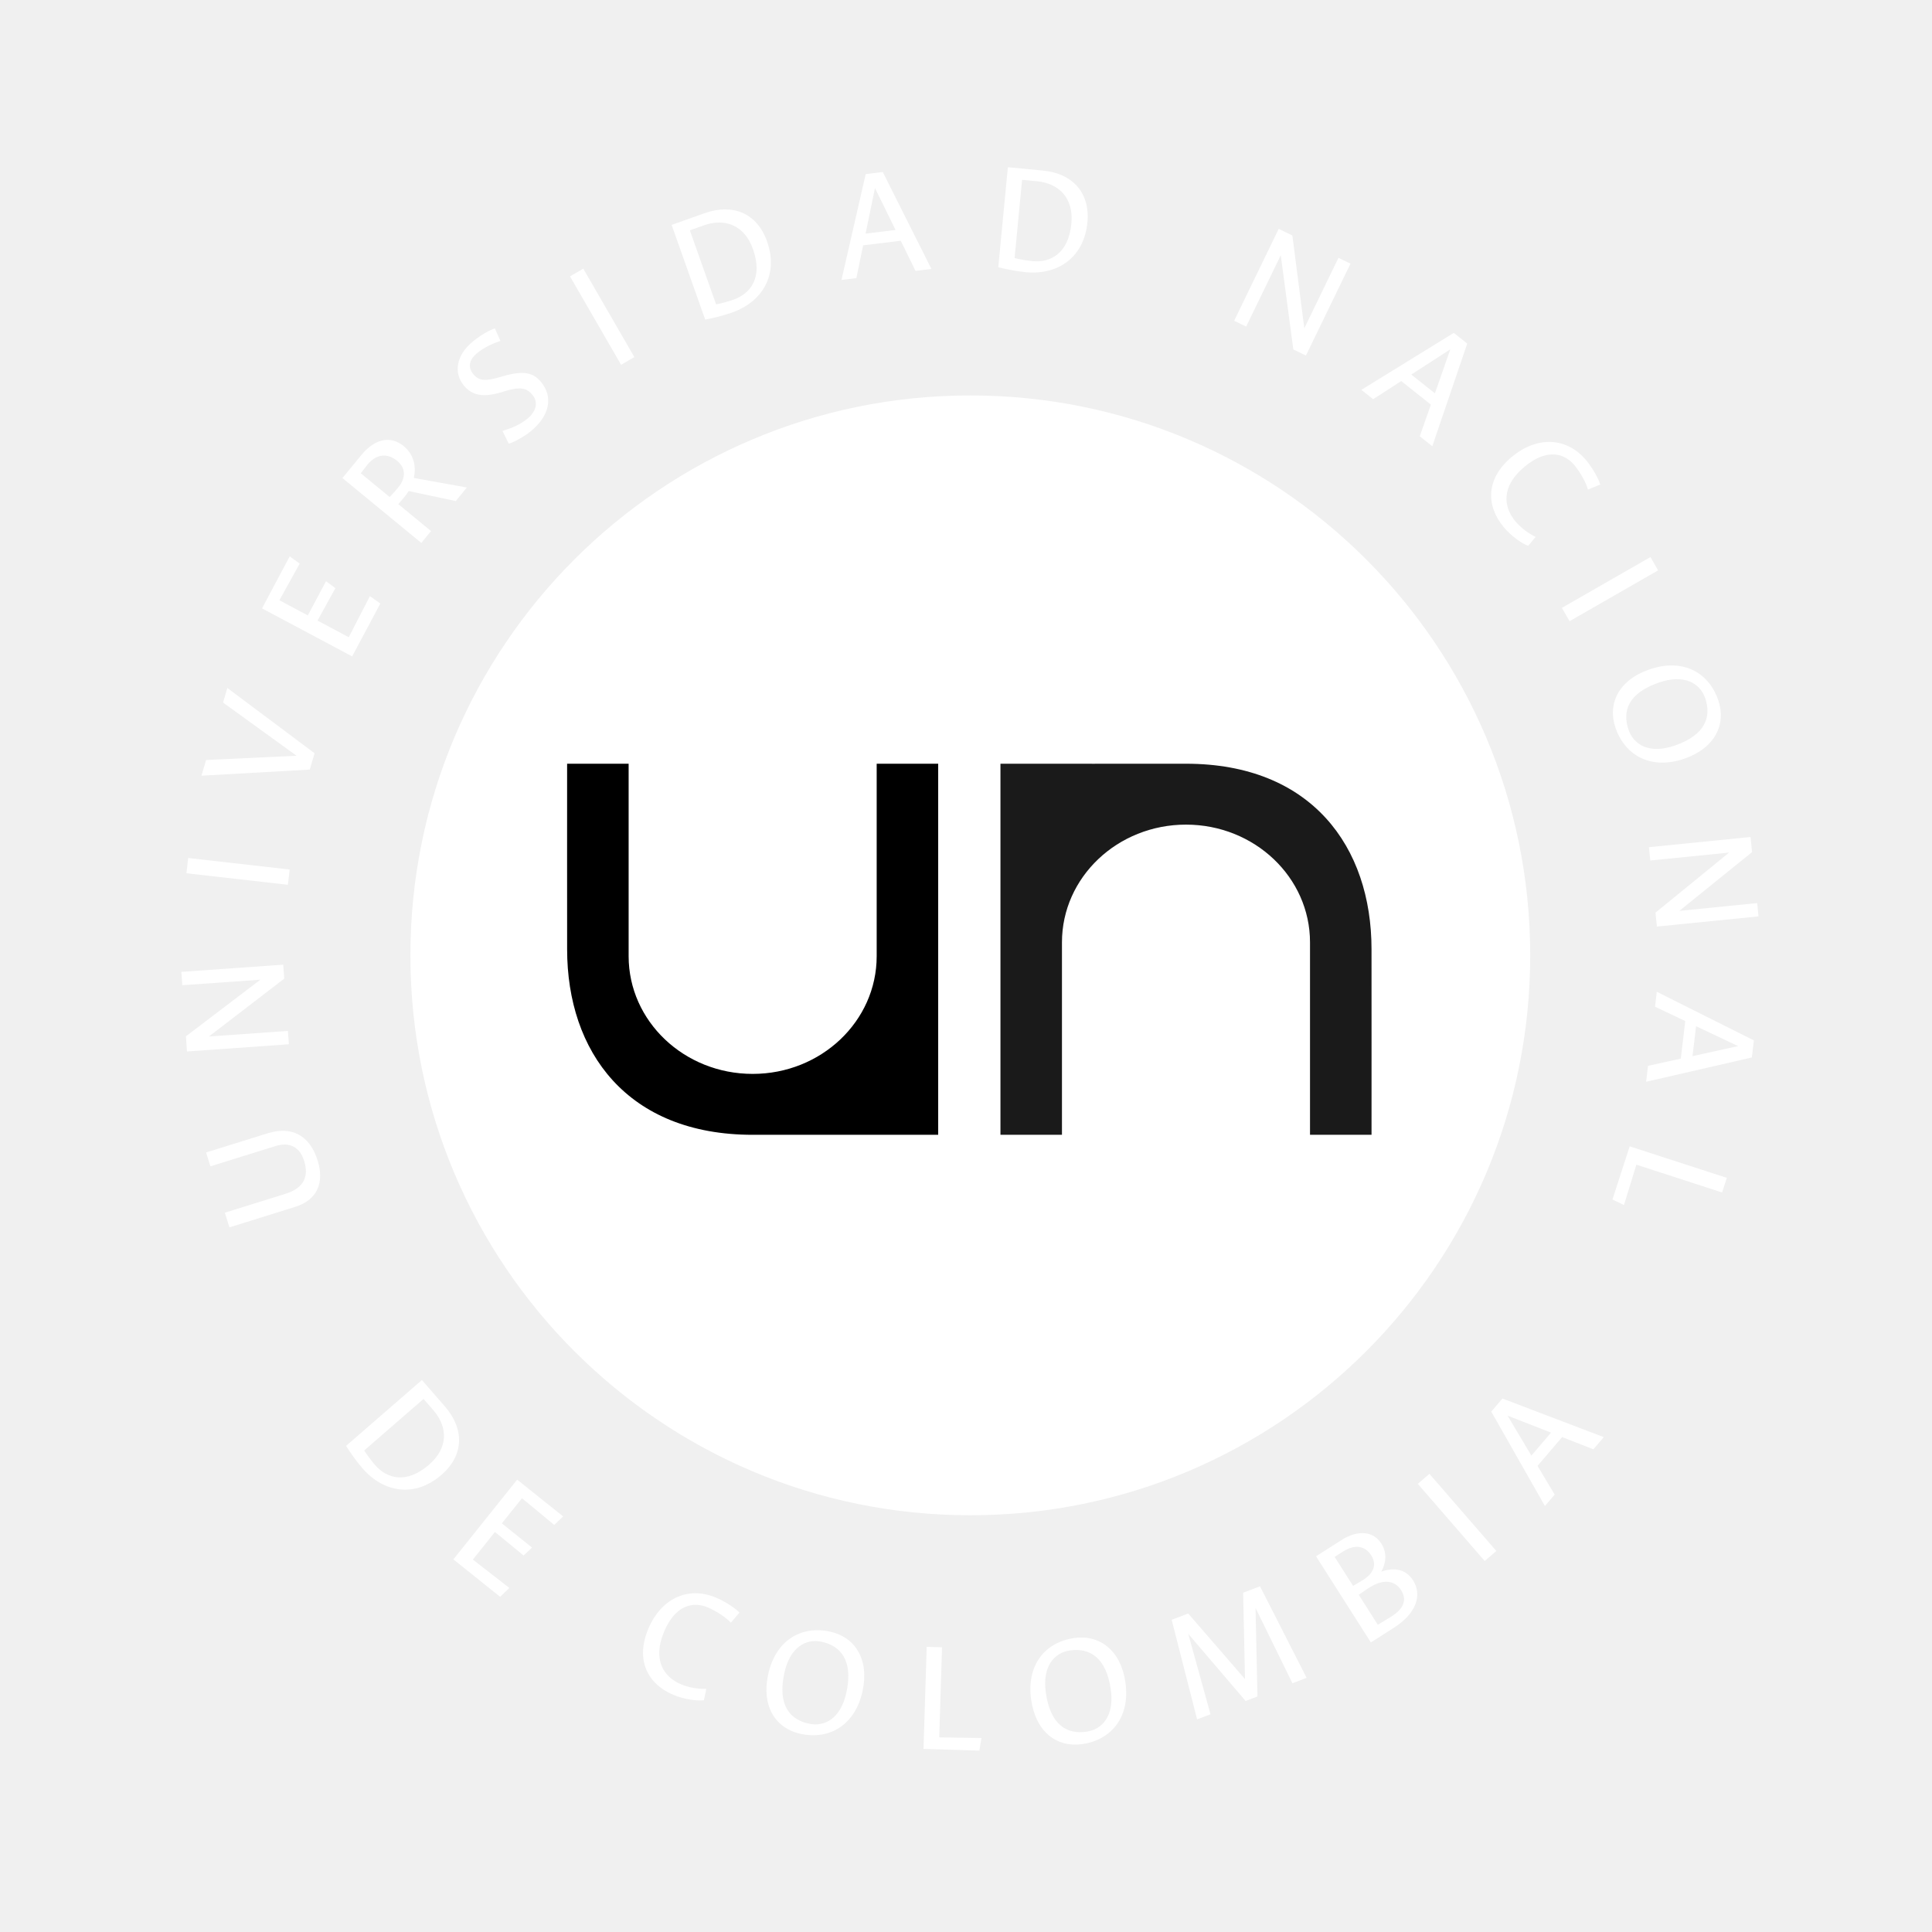
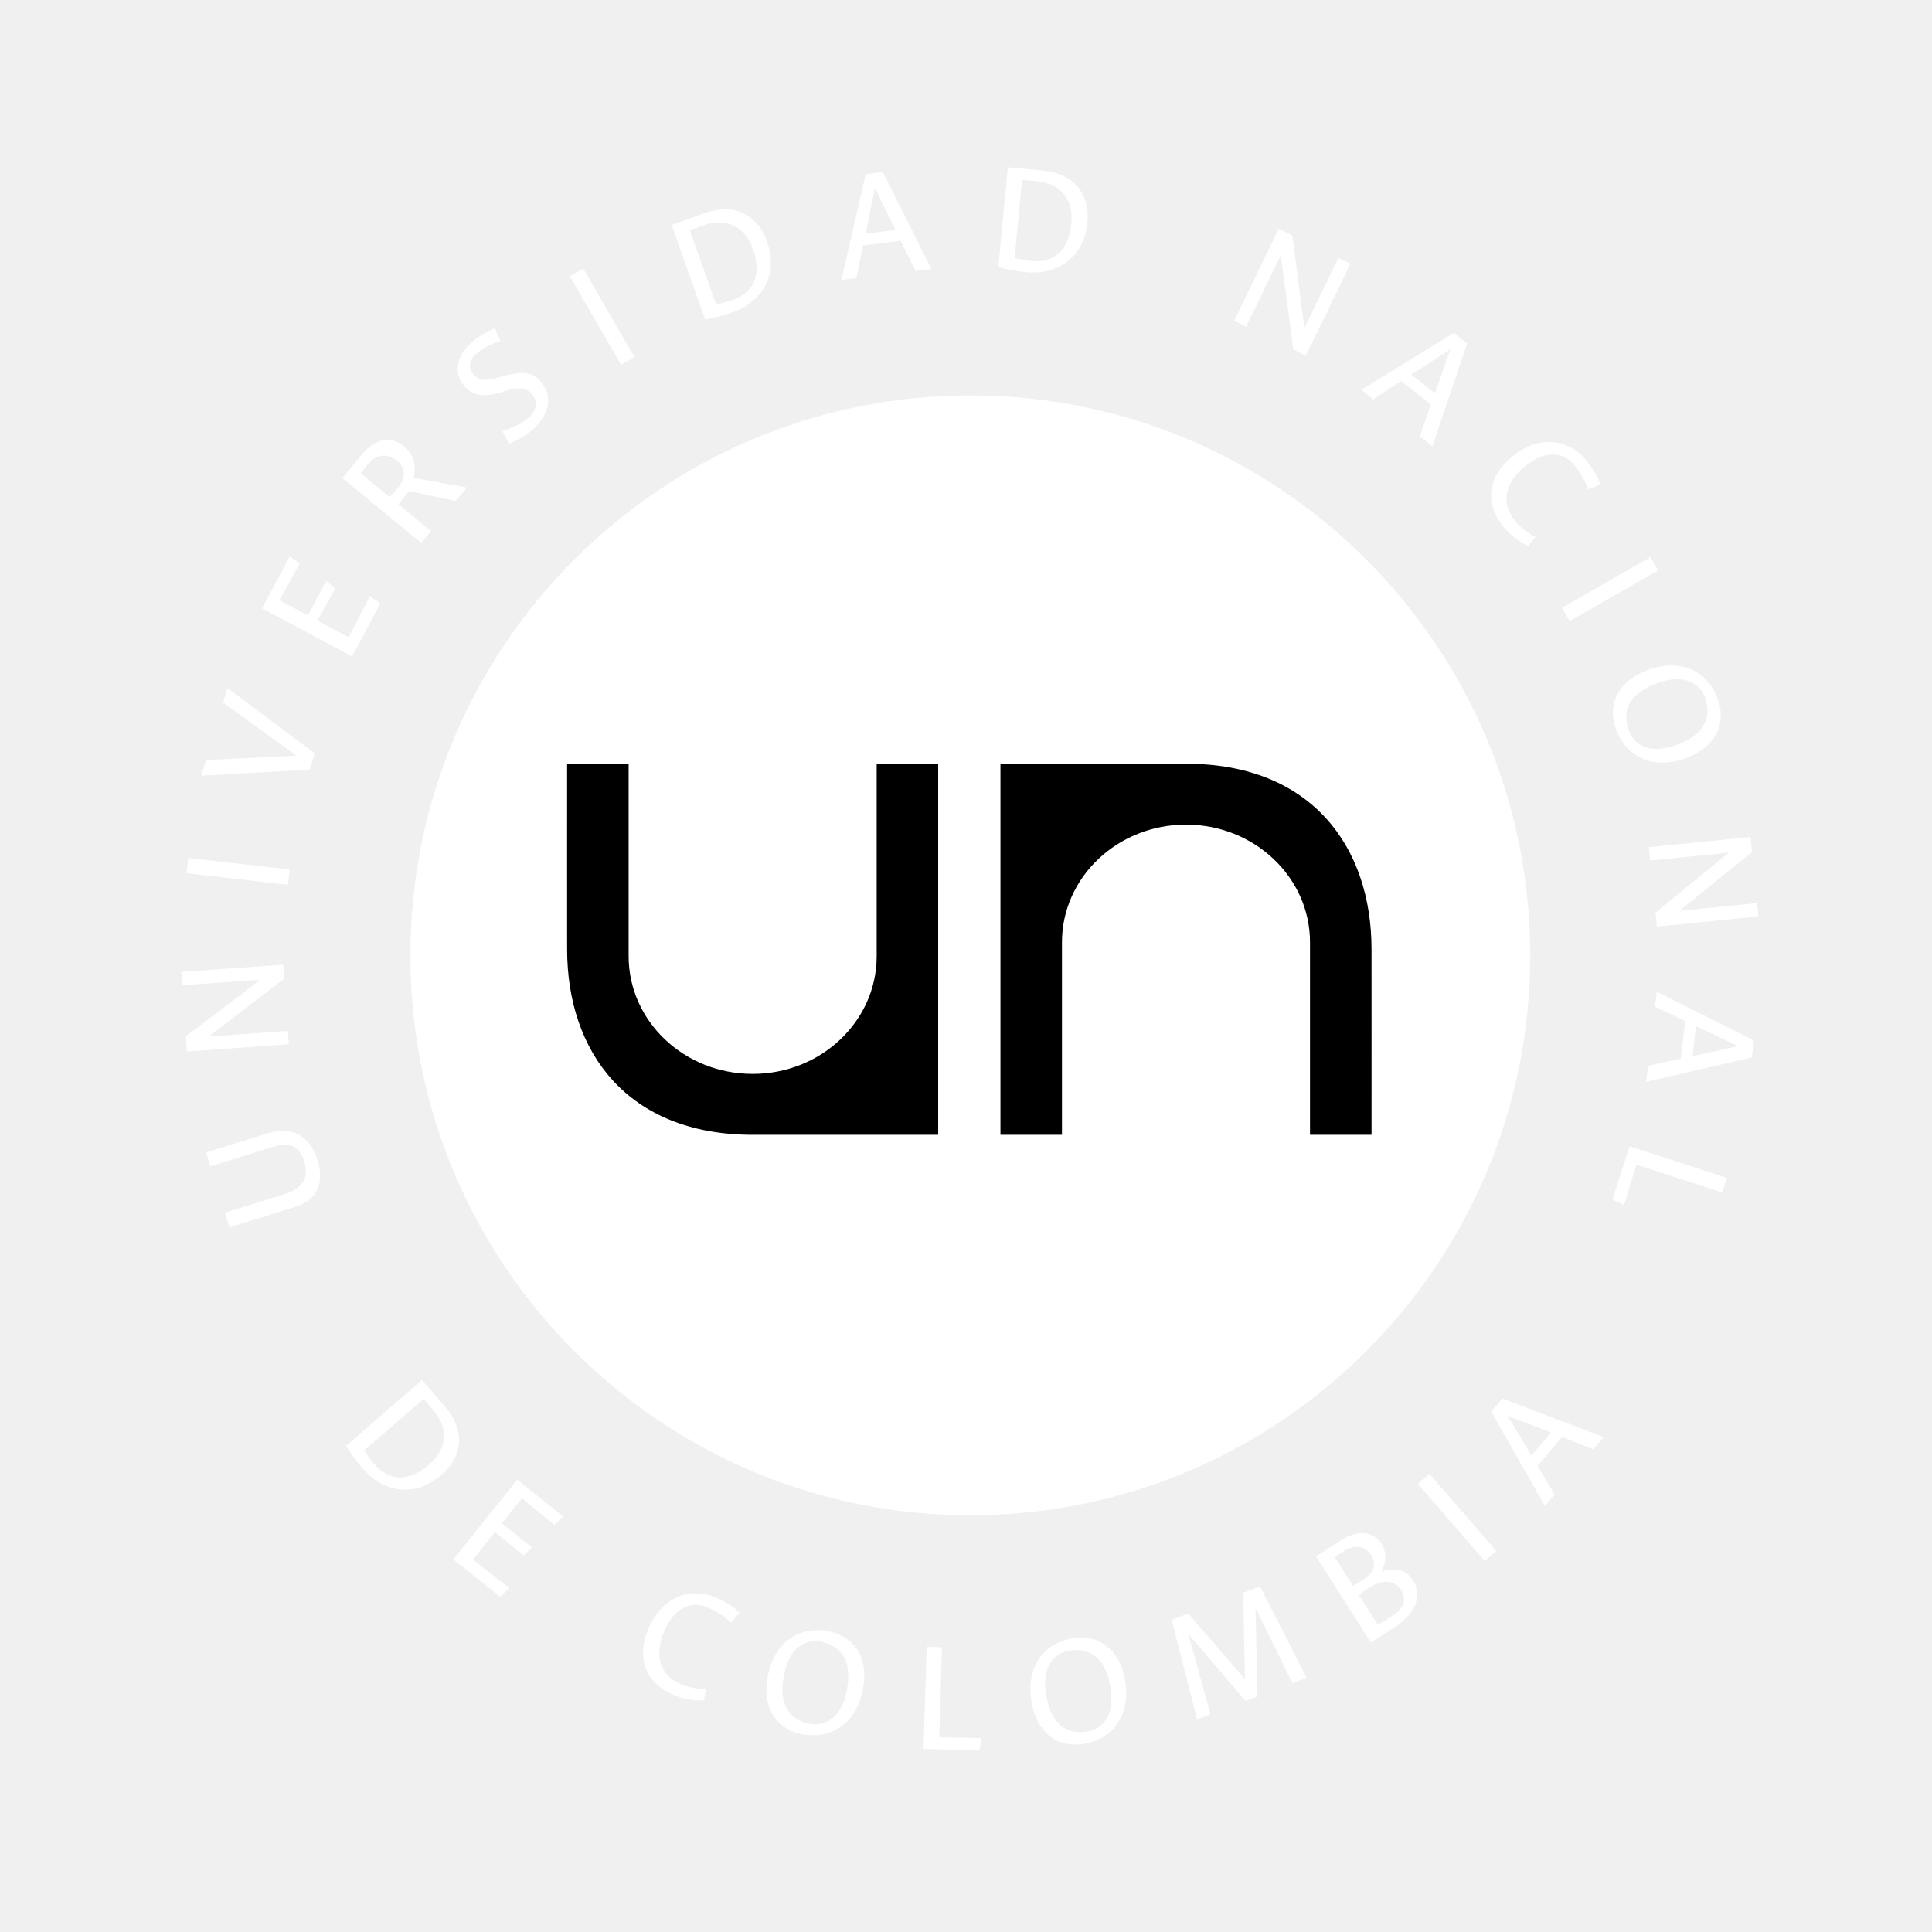
<svg xmlns="http://www.w3.org/2000/svg" width="245" height="245" viewBox="0 0 245 245" id="svg2" version="1.1">
  <defs id="defs4" />
  <g id="layer1" transform="translate(0,-807.3621)">
    <circle r="0" cy="468.577" cx="270.329" id="ellipse4193" style="opacity:0.582;fill:#ff0000;fill-opacity:1;stroke:none;stroke-width:0.5;stroke-linecap:square;stroke-miterlimit:4;stroke-dasharray:none;stroke-dashoffset:0;stroke-opacity:1" />
    <circle r="0" cy="468.577" cx="270.329" id="ellipse4195" style="opacity:0.582;fill:#ff0000;fill-opacity:1;stroke:none;stroke-width:0.5;stroke-linecap:square;stroke-miterlimit:4;stroke-dasharray:none;stroke-dashoffset:0;stroke-opacity:1" />
    <g id="g4233" transform="matrix(1.012331,0,0,1.012331,-178.2167,453.2591)">
      <circle r="70.138" cy="469.463" cx="297.593" id="path4218" style="opacity:1;fill:#ffffff;fill-opacity:1;stroke:none;stroke-width:0.5;stroke-linecap:square;stroke-miterlimit:4;stroke-dasharray:none;stroke-dashoffset:0;stroke-opacity:1" />
      <path id="rect4147" d="m 247.086,445.459 c 0.011,7.745 -0.017,15.505 0.002,23.242 -1e-4,12.836 7.524,23.242 23.24,23.242 7.651,-0.013 15.533,0 23.242,0 l 0,-23.242 0,-23.242 -7.705,0 0,24.109 c 3.2e-4,8.144 -6.956,14.747 -15.537,14.746 -8.58,-4.5e-4 -15.535,-6.602 -15.535,-14.746 l 0,-24.109 -7.707,0 z" style="opacity:1;fill:#000000;fill-opacity:1;stroke:none;stroke-width:0.5;stroke-linecap:square;stroke-miterlimit:4;stroke-dasharray:none;stroke-dashoffset:0;stroke-opacity:1" />
-       <path style="opacity:1;fill:#1a1a1a;fill-opacity:1;stroke:none;stroke-width:0.5;stroke-linecap:square;stroke-miterlimit:4;stroke-dasharray:none;stroke-dashoffset:0;stroke-opacity:1" d="m 347.854,491.943 c -0.011,-7.745 0.017,-15.505 -0.002,-23.242 1e-4,-12.836 -7.524,-23.242 -23.24,-23.242 -7.651,0.013 -15.533,0 -23.242,0 l 0,23.242 0,23.242 7.705,0 0,-24.109 c -3.2e-4,-8.144 6.956,-14.747 15.537,-14.746 8.58,4.5e-4 15.535,6.602 15.535,14.746 l 0,24.109 7.707,0 z" id="path4214" />
+       <path style="opacity:1;fill:#000000;fill-opacity:1;stroke:none;stroke-width:0.5;stroke-linecap:square;stroke-miterlimit:4;stroke-dasharray:none;stroke-dashoffset:0;stroke-opacity:1" d="m 347.854,491.943 c -0.011,-7.745 0.017,-15.505 -0.002,-23.242 1e-4,-12.836 -7.524,-23.242 -23.24,-23.242 -7.651,0.013 -15.533,0 -23.242,0 l 0,23.242 0,23.242 7.705,0 0,-24.109 c -3.2e-4,-8.144 6.956,-14.747 15.537,-14.746 8.58,4.5e-4 15.535,6.602 15.535,14.746 l 0,24.109 7.707,0 z" id="path4214" />
      <g id="text4224" style="font-style:normal;font-weight:normal;font-size:20.904px;line-height:0%;font-family:sans-serif;text-align:center;letter-spacing:6.25px;word-spacing:0px;text-anchor:middle;fill:#ffffff;fill-opacity:1;stroke:none;stroke-width:1px;stroke-linecap:butt;stroke-linejoin:miter;stroke-opacity:1">
        <path id="path4173" style="font-style:normal;font-variant:normal;font-weight:normal;font-stretch:normal;font-family:'Ancizar Sans';-inkscape-font-specification:'Ancizar Sans';letter-spacing:6.25px;fill:#ffffff" d="m 213.026,500.969 c 2.834,-0.883 3.651,-3.108 2.812,-5.802 -0.976,-3.133 -3.22,-4.361 -6.273,-3.41 l -7.704,2.4 0.541,1.736 8.143,-2.537 c 1.876,-0.584 3.09,0.22 3.594,1.836 0.578,1.856 0.112,3.381 -2.343,4.146 l -7.584,2.363 0.572,1.836 8.242,-2.568 z" />
        <path id="path4175" style="font-style:normal;font-variant:normal;font-weight:normal;font-stretch:normal;font-family:'Ancizar Sans';-inkscape-font-specification:'Ancizar Sans';letter-spacing:6.25px;fill:#ffffff" d="m 211.651,472.385 -0.124,-1.752 -12.761,0.902 0.118,1.668 9.779,-0.691 -9.327,7.093 0.134,1.897 12.761,-0.902 -0.118,-1.668 -9.905,0.7 9.442,-7.248 z" />
        <path id="path4177" style="font-style:normal;font-variant:normal;font-weight:normal;font-stretch:normal;font-family:'Ancizar Sans';-inkscape-font-specification:'Ancizar Sans';letter-spacing:6.25px;fill:#ffffff" d="m 199.618,457.269 -0.217,1.911 12.711,1.444 0.217,-1.911 -12.711,-1.444 z" />
        <path id="path4179" style="font-style:normal;font-variant:normal;font-weight:normal;font-stretch:normal;font-family:'Ancizar Sans';-inkscape-font-specification:'Ancizar Sans';letter-spacing:6.25px;fill:#ffffff" d="m 215.451,444.147 -10.925,-8.175 -0.539,1.824 9.213,6.666 -11.338,0.531 -0.58,1.965 13.566,-0.767 0.604,-2.045 z" />
        <path id="path4181" style="font-style:normal;font-variant:normal;font-weight:normal;font-stretch:normal;font-family:'Ancizar Sans';-inkscape-font-specification:'Ancizar Sans';letter-spacing:6.25px;fill:#ffffff" d="m 220.157,432.019 3.53,-6.622 -1.304,-0.932 -2.65,5.149 -3.911,-2.085 2.238,-4.066 -1.174,-0.863 -2.281,4.279 -3.56,-1.898 2.542,-4.591 -1.248,-0.902 -3.471,6.511 11.289,6.018 z" />
        <path id="path4183" style="font-style:normal;font-variant:normal;font-weight:normal;font-stretch:normal;font-family:'Ancizar Sans';-inkscape-font-specification:'Ancizar Sans';letter-spacing:6.25px;fill:#ffffff" d="m 225.971,410.801 c -0.372,0.452 -0.733,0.858 -1.111,1.252 l -3.616,-2.975 c 0.276,-0.368 0.592,-0.785 0.844,-1.092 1.076,-1.308 2.453,-1.501 3.712,-0.465 1.211,0.996 0.968,2.312 0.171,3.28 z m 0.744,1.234 c 0.186,-0.226 0.356,-0.465 0.523,-0.734 l 5.899,1.252 1.394,-1.695 -6.651,-1.194 c 0.323,-1.413 0.027,-2.928 -1.265,-3.991 -1.614,-1.328 -3.585,-0.973 -5.311,1.126 l -2.364,2.874 9.88,8.127 1.222,-1.485 -4.1,-3.373 c 0.279,-0.339 0.6,-0.697 0.773,-0.907 z" />
        <path id="path4185" style="font-style:normal;font-variant:normal;font-weight:normal;font-stretch:normal;font-family:'Ancizar Sans';-inkscape-font-specification:'Ancizar Sans';letter-spacing:6.25px;fill:#ffffff" d="m 239.04,398.865 c 2.254,-0.714 3.001,-0.462 3.717,0.411 0.769,0.937 0.418,2.091 -0.632,2.953 -0.905,0.743 -1.973,1.187 -3.138,1.548 l 0.794,1.593 c 0.735,-0.225 2.009,-0.946 2.752,-1.556 2.391,-1.963 2.816,-4.312 1.304,-6.154 -0.968,-1.18 -2.151,-1.534 -4.952,-0.695 -1.974,0.593 -2.82,0.584 -3.549,-0.305 -0.69,-0.84 -0.551,-1.792 0.45,-2.614 0.905,-0.743 1.869,-1.182 2.945,-1.552 l -0.692,-1.568 c -0.631,0.22 -1.646,0.729 -2.777,1.657 -2.101,1.724 -2.393,3.938 -1.12,5.489 1.061,1.293 2.491,1.552 4.897,0.794 z" />
        <path id="path4187" style="font-style:normal;font-variant:normal;font-weight:normal;font-stretch:normal;font-family:'Ancizar Sans';-inkscape-font-specification:'Ancizar Sans';letter-spacing:6.25px;fill:#ffffff" d="m 249.113,383.446 -1.665,0.962 6.399,11.078 1.665,-0.962 -6.399,-11.078 z" />
        <path id="path4189" style="font-style:normal;font-variant:normal;font-weight:normal;font-stretch:normal;font-family:'Ancizar Sans';-inkscape-font-specification:'Ancizar Sans';letter-spacing:6.25px;fill:#ffffff" d="m 260.178,377.962 4.205,11.861 c 0.751,-0.133 2.206,-0.471 3.368,-0.884 3.881,-1.376 5.833,-4.818 4.38,-8.916 -1.25,-3.527 -4.289,-4.778 -7.796,-3.535 l -4.157,1.474 z m 2.281,0.677 1.754,-0.622 c 2.601,-0.922 5.076,-0.07 6.159,2.984 1.264,3.566 -0.311,5.566 -2.419,6.313 -0.69,0.244 -1.558,0.486 -2.203,0.604 l -3.29,-9.28 z" />
        <path id="path4191" style="font-style:normal;font-variant:normal;font-weight:normal;font-stretch:normal;font-family:'Ancizar Sans';-inkscape-font-specification:'Ancizar Sans';letter-spacing:6.25px;fill:#ffffff" d="m 288.229,378.595 -3.756,0.458 1.178,-5.703 2.578,5.245 z m 2.5,5.128 1.992,-0.243 -6.094,-12.144 -2.137,0.261 -3.036,13.258 1.867,-0.228 0.847,-4.105 4.71,-0.575 1.851,3.775 z" />
        <path id="path4193" style="font-style:normal;font-variant:normal;font-weight:normal;font-stretch:normal;font-family:'Ancizar Sans';-inkscape-font-specification:'Ancizar Sans';letter-spacing:6.25px;fill:#ffffff" d="m 302.299,370.737 -1.202,12.526 c 0.737,0.197 2.199,0.505 3.426,0.623 4.099,0.393 7.322,-1.901 7.738,-6.23 0.357,-3.725 -1.868,-6.143 -5.571,-6.498 l -4.391,-0.421 z m 1.781,1.578 1.852,0.178 c 2.747,0.264 4.63,2.082 4.321,5.307 -0.361,3.766 -2.634,4.913 -4.861,4.7 -0.728,-0.07 -1.617,-0.218 -2.252,-0.384 l 0.94,-9.801 z" />
        <path id="path4195" style="font-style:normal;font-variant:normal;font-weight:normal;font-stretch:normal;font-family:'Ancizar Sans';-inkscape-font-specification:'Ancizar Sans';letter-spacing:6.25px;fill:#ffffff" d="m 338.055,393.562 1.58,0.766 5.581,-11.511 -1.505,-0.73 -4.277,8.822 -1.497,-11.621 -1.712,-0.83 -5.581,11.511 1.505,0.73 4.332,-8.934 1.574,11.798 z" />
        <path id="path4197" style="font-style:normal;font-variant:normal;font-weight:normal;font-stretch:normal;font-family:'Ancizar Sans';-inkscape-font-specification:'Ancizar Sans';letter-spacing:6.25px;fill:#ffffff" d="m 355.794,399.063 -2.962,-2.354 4.89,-3.162 -1.929,5.517 z m -1.9,5.379 1.571,1.249 4.378,-12.863 -1.685,-1.34 -11.577,7.139 1.473,1.171 3.519,-2.276 3.714,2.953 -1.392,3.968 z" />
        <path id="path4199" style="font-style:normal;font-variant:normal;font-weight:normal;font-stretch:normal;font-family:'Ancizar Sans';-inkscape-font-specification:'Ancizar Sans';letter-spacing:6.25px;fill:#ffffff" d="m 368.412,417.038 c -0.869,-0.393 -1.855,-1.123 -2.549,-1.959 -1.482,-1.786 -1.821,-4.356 1.171,-6.838 2.912,-2.416 5.089,-1.56 6.223,-0.193 0.801,0.965 1.483,2.246 1.704,3.068 l 1.543,-0.628 c -0.199,-0.731 -0.964,-2.079 -1.739,-3.012 -2.509,-3.024 -6.251,-3.016 -9.324,-0.467 -3.234,2.683 -3.31,6.06 -1.041,8.795 0.974,1.174 2.287,2.068 3.075,2.365 l 0.937,-1.13 z" />
        <path id="path4201" style="font-style:normal;font-variant:normal;font-weight:normal;font-stretch:normal;font-family:'Ancizar Sans';-inkscape-font-specification:'Ancizar Sans';letter-spacing:6.25px;fill:#ffffff" d="m 383.754,421.238 -0.957,-1.668 -11.096,6.366 0.957,1.668 11.096,-6.366 z" />
        <path id="path4203" style="font-style:normal;font-variant:normal;font-weight:normal;font-stretch:normal;font-family:'Ancizar Sans';-inkscape-font-specification:'Ancizar Sans';letter-spacing:6.25px;fill:#ffffff" d="m 387.055,444.822 c 3.832,-1.328 5.27,-4.327 4.223,-7.348 -1.225,-3.535 -4.518,-5.248 -8.626,-3.824 -3.851,1.335 -5.277,4.307 -4.23,7.329 1.225,3.535 4.525,5.268 8.633,3.844 z m -1.19,-1.645 c -3.219,1.116 -5.164,-0.091 -5.814,-1.967 -0.815,-2.35 -0.041,-4.587 3.79,-5.915 3.18,-1.102 5.157,0.071 5.808,1.947 0.808,2.331 0.028,4.614 -3.784,5.935 z" />
        <path id="path4205" style="font-style:normal;font-variant:normal;font-weight:normal;font-stretch:normal;font-family:'Ancizar Sans';-inkscape-font-specification:'Ancizar Sans';letter-spacing:6.25px;fill:#ffffff" d="m 383.425,464.111 0.175,1.747 12.729,-1.277 -0.167,-1.664 -9.755,0.978 9.114,-7.364 -0.19,-1.893 -12.729,1.277 0.167,1.664 9.88,-0.991 -9.225,7.522 z" />
        <path id="path4207" style="font-style:normal;font-variant:normal;font-weight:normal;font-stretch:normal;font-family:'Ancizar Sans';-inkscape-font-specification:'Ancizar Sans';letter-spacing:6.25px;fill:#ffffff" d="m 388.062,482.092 0.445,-3.757 5.261,2.497 -5.706,1.261 z m -5.575,1.213 -0.236,1.993 13.243,-3.042 0.253,-2.138 -12.161,-6.092 -0.221,1.868 3.787,1.796 -0.558,4.712 -4.106,0.903 z" />
        <path id="path4209" style="font-style:normal;font-variant:normal;font-weight:normal;font-stretch:normal;font-family:'Ancizar Sans';-inkscape-font-specification:'Ancizar Sans';letter-spacing:6.25px;fill:#ffffff" d="m 380.192,493.389 -2.161,6.661 1.447,0.689 1.553,-5.056 10.737,3.484 0.594,-1.829 -12.169,-3.948 z" />
      </g>
      <g id="text4163" style="font-style:normal;font-weight:normal;font-size:17.5px;line-height:0%;font-family:sans-serif;text-align:center;letter-spacing:6.2px;word-spacing:0px;text-anchor:middle;fill:#ffffff;fill-opacity:1;stroke:none;stroke-width:1px;stroke-linecap:butt;stroke-linejoin:miter;stroke-opacity:1">
        <path id="path4212" style="font-style:normal;font-variant:normal;font-weight:normal;font-stretch:normal;font-size:20.904px;font-family:'Ancizar Sans';-inkscape-font-specification:'Ancizar Sans';fill:#ffffff" d="m 228.9,522.659 -9.502,8.251 c 0.399,0.65 1.245,1.881 2.054,2.812 2.7,3.109 6.617,3.667 9.9,0.816 2.825,-2.453 2.879,-5.739 0.44,-8.549 l -2.892,-3.33 z m 0.203,2.37 1.22,1.405 c 1.809,2.083 1.921,4.699 -0.525,6.824 -2.857,2.481 -5.294,1.746 -6.761,0.057 -0.48,-0.552 -1.022,-1.272 -1.368,-1.83 l 7.434,-6.455 z" />
        <path id="path4215" style="font-style:normal;font-variant:normal;font-weight:normal;font-stretch:normal;font-size:20.904px;font-family:'Ancizar Sans';-inkscape-font-specification:'Ancizar Sans';fill:#ffffff" d="m 232.837,545.128 5.859,4.689 1.156,-1.11 -4.573,-3.553 2.769,-3.46 3.584,2.949 1.064,-0.995 -3.786,-3.03 2.521,-3.15 4.044,3.344 1.117,-1.061 -5.761,-4.611 -7.994,9.988 z" />
        <path id="path4217" style="font-style:normal;font-variant:normal;font-weight:normal;font-stretch:normal;font-size:20.904px;font-family:'Ancizar Sans';-inkscape-font-specification:'Ancizar Sans';fill:#ffffff" d="m 264.529,561.339 c -0.952,0.053 -2.164,-0.138 -3.166,-0.559 -2.139,-0.899 -3.628,-3.021 -2.122,-6.605 1.466,-3.488 3.791,-3.735 5.429,-3.047 1.156,0.486 2.353,1.306 2.929,1.933 l 1.078,-1.27 c -0.515,-0.556 -1.816,-1.398 -2.934,-1.867 -3.623,-1.522 -6.937,0.214 -8.484,3.895 -1.627,3.874 -0.135,6.904 3.142,8.281 1.407,0.591 2.984,0.777 3.82,0.675 l 0.308,-1.435 z" />
        <path id="path4219" style="font-style:normal;font-variant:normal;font-weight:normal;font-stretch:normal;font-size:20.904px;font-family:'Ancizar Sans';-inkscape-font-specification:'Ancizar Sans';fill:#ffffff" d="m 284.106,561.581 c 0.842,-3.967 -0.983,-6.747 -4.112,-7.411 -3.66,-0.776 -6.827,1.159 -7.73,5.412 -0.846,3.987 0.963,6.743 4.091,7.407 3.66,0.776 6.848,-1.154 7.75,-5.408 z m -2.023,0.169 c -0.707,3.333 -2.745,4.375 -4.687,3.963 -2.433,-0.516 -3.95,-2.334 -3.108,-6.301 0.698,-3.292 2.724,-4.38 4.667,-3.968 2.413,0.512 3.966,2.358 3.129,6.305 z" />
        <path id="path4221" style="font-style:normal;font-variant:normal;font-weight:normal;font-stretch:normal;font-size:20.904px;font-family:'Ancizar Sans';-inkscape-font-specification:'Ancizar Sans';fill:#ffffff" d="m 291.732,568.868 6.999,0.218 0.258,-1.581 -5.289,-0.081 0.352,-11.282 -1.922,-0.06 -0.399,12.787 z" />
        <path id="path4223" style="font-style:normal;font-variant:normal;font-weight:normal;font-stretch:normal;font-size:20.904px;font-family:'Ancizar Sans';-inkscape-font-specification:'Ancizar Sans';fill:#ffffff" d="m 317.022,560.511 c -0.584,-4.013 -3.259,-5.99 -6.424,-5.529 -3.703,0.539 -6.004,3.451 -5.378,7.754 0.587,4.034 3.238,5.993 6.403,5.532 3.703,-0.539 6.025,-3.454 5.398,-7.757 z m -1.839,0.859 c 0.491,3.372 -1.06,5.055 -3.025,5.341 -2.462,0.358 -4.513,-0.822 -5.097,-4.835 -0.485,-3.33 1.039,-5.052 3.004,-5.338 2.441,-0.355 4.537,0.839 5.118,4.832 z" />
        <path id="path4225" style="font-style:normal;font-variant:normal;font-weight:normal;font-stretch:normal;font-size:20.904px;font-family:'Ancizar Sans';-inkscape-font-specification:'Ancizar Sans';fill:#ffffff" d="m 332.079,562.866 1.486,-0.563 -0.242,-11.085 4.621,9.426 1.779,-0.674 -5.841,-11.467 -2.111,0.8 0.232,10.821 -7.113,-8.214 -2.072,0.785 3.183,12.474 1.681,-0.637 -2.788,-10.076 7.187,8.41 z" />
        <path id="path4227" style="font-style:normal;font-variant:normal;font-weight:normal;font-stretch:normal;font-size:20.904px;font-family:'Ancizar Sans';-inkscape-font-specification:'Ancizar Sans';fill:#ffffff" d="m 346.853,547.666 c -0.37,0.236 -0.875,0.532 -1.31,0.784 l -2.312,-3.633 1.058,-0.673 c 1.517,-0.965 2.775,-0.701 3.538,0.498 0.673,1.058 0.366,2.171 -0.974,3.024 z m 3.539,4.586 c -0.529,0.337 -1.193,0.734 -1.751,1.065 l -2.391,-3.756 c 0.447,-0.309 0.965,-0.664 1.335,-0.9 1.711,-1.089 3.163,-0.948 3.982,0.339 0.797,1.252 0.217,2.365 -1.176,3.251 z m -2.621,3.279 2.874,-1.83 c 2.769,-1.762 3.612,-4.058 2.399,-5.963 -1.01,-1.587 -2.716,-1.542 -3.973,-1.064 0.585,-1.066 0.774,-2.326 -3.6e-4,-3.543 -0.965,-1.517 -2.897,-1.749 -4.978,-0.424 l -3.192,2.032 6.869,10.792 z" />
        <path id="path4229" style="font-style:normal;font-variant:normal;font-weight:normal;font-stretch:normal;font-size:20.904px;font-family:'Ancizar Sans';-inkscape-font-specification:'Ancizar Sans';fill:#ffffff" d="m 355.105,534.409 -1.453,1.26 8.381,9.666 1.453,-1.26 -8.381,-9.666 z" />
        <path id="path4231" style="font-style:normal;font-variant:normal;font-weight:normal;font-stretch:normal;font-size:20.904px;font-family:'Ancizar Sans';-inkscape-font-specification:'Ancizar Sans';fill:#ffffff" d="m 370.337,529.251 -2.459,2.875 -2.985,-5.001 5.444,2.125 z m 5.308,2.091 1.304,-1.525 -12.698,-4.836 -1.399,1.636 6.72,11.826 1.223,-1.43 -2.149,-3.598 3.084,-3.606 3.915,1.533 z" />
      </g>
    </g>
  </g>
</svg>
